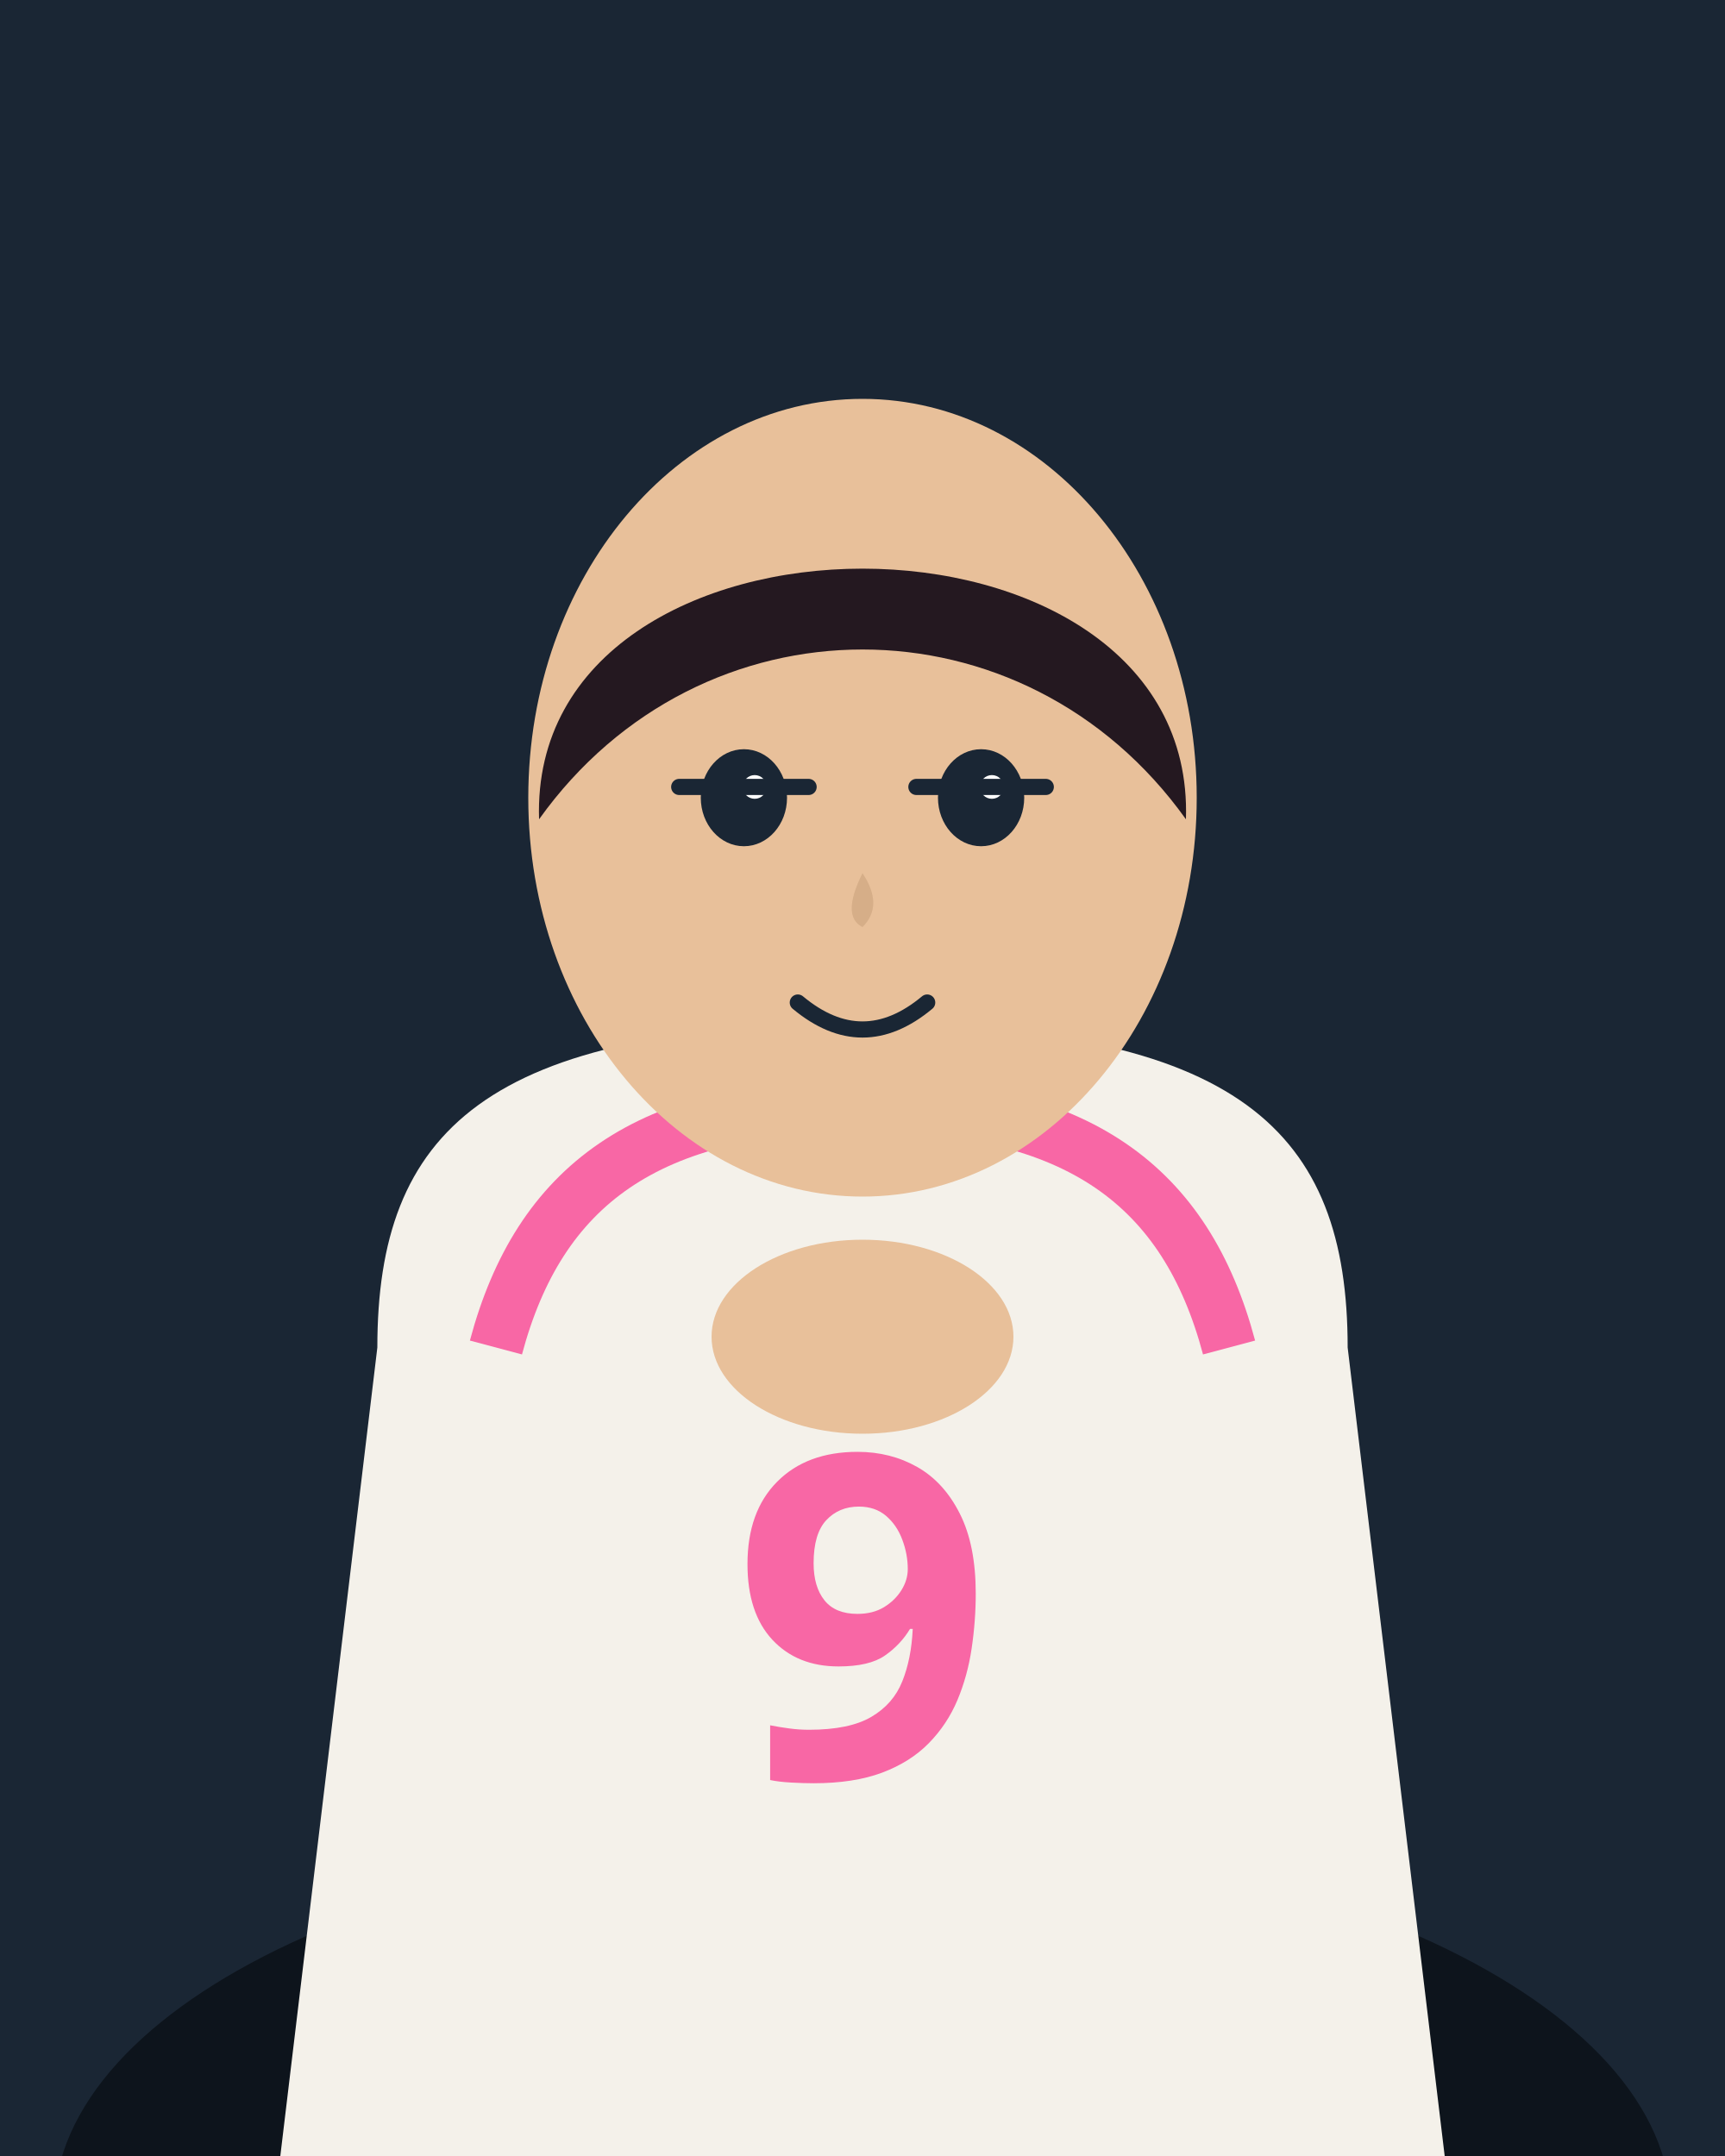
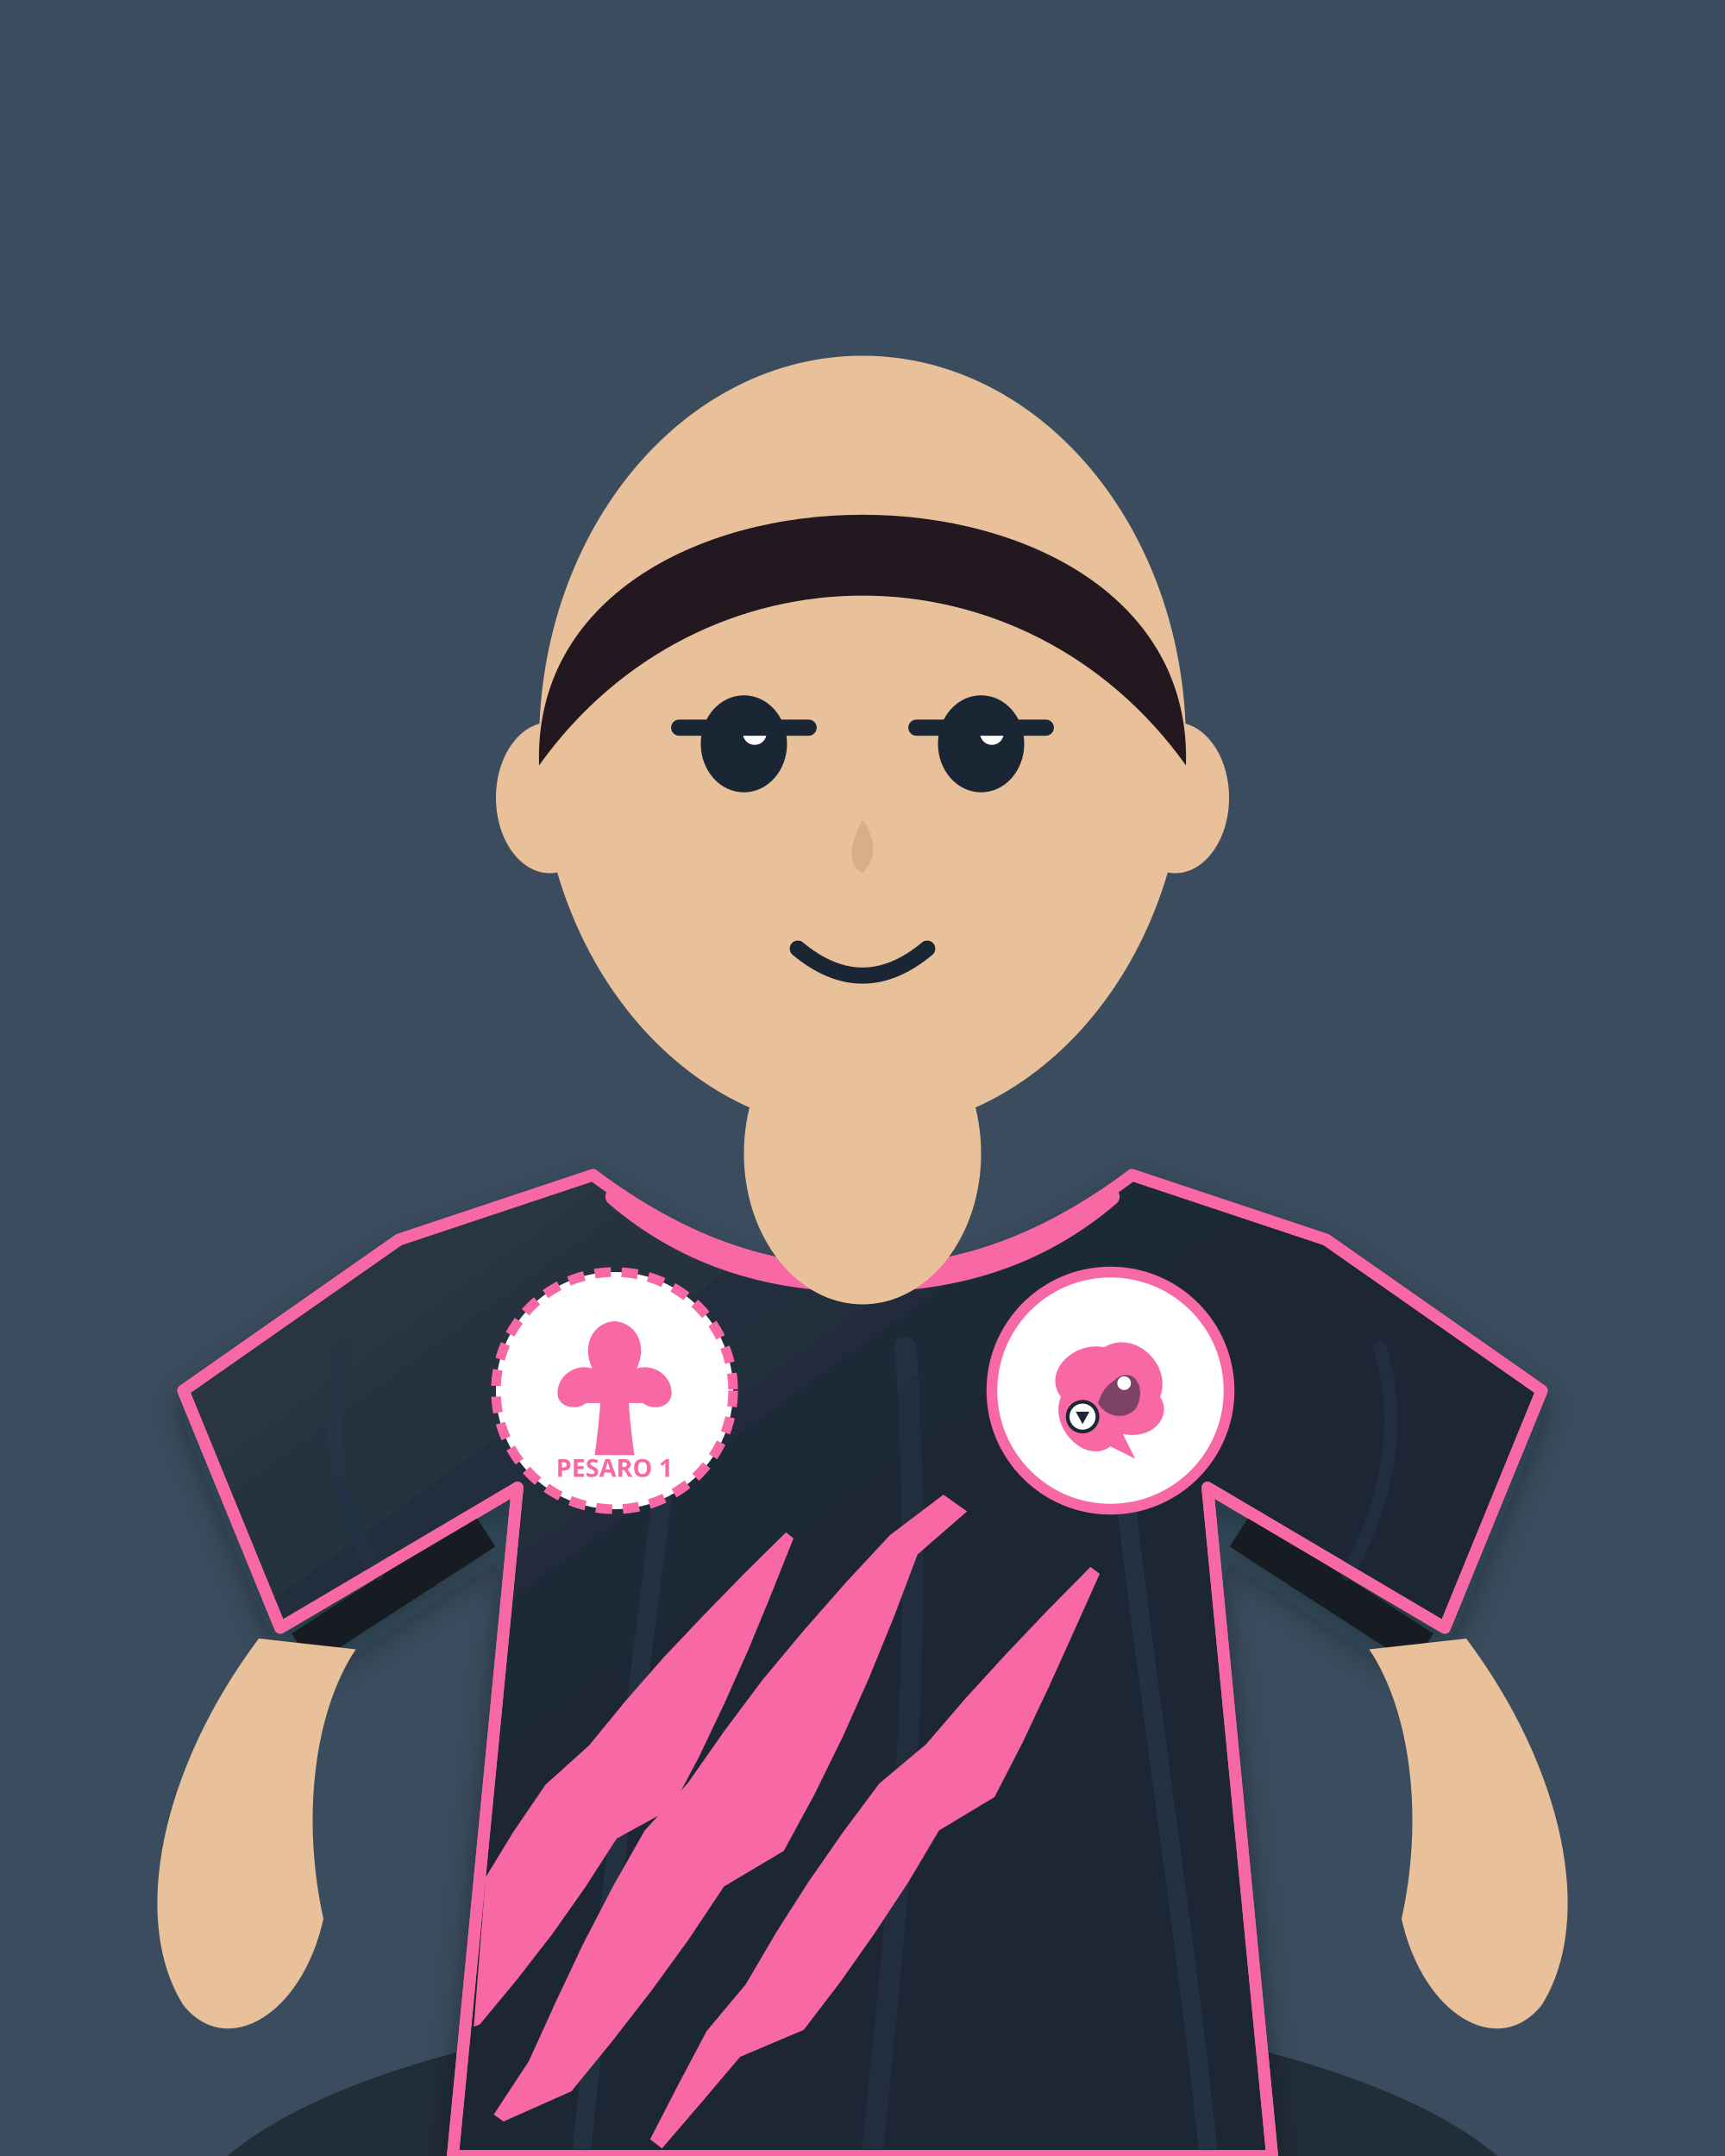
<svg xmlns="http://www.w3.org/2000/svg" viewBox="0 0 320 400" width="320" height="400" role="img" aria-label="">
-   <rect width="320" height="400" fill="#1a2634" />
-   <ellipse cx="160" cy="410" rx="150" ry="70" fill="#0d141c" />
-   <path d="M70 250 C70 210 90 190 160 190 C230 190 250 210 250 250 L268 400 L52 400 Z" fill="#f4f1ea" />
-   <path d="M92 250 C100 220 120 205 160 205 C200 205 220 220 228 250" fill="none" stroke="#f867a5" stroke-width="10" />
-   <text x="160" y="330" text-anchor="middle" font-family="ui-sans-serif, system-ui, sans-serif" font-size="84" font-weight="700" fill="#f867a5">9</text>
-   <ellipse cx="160" cy="248" rx="28" ry="18" fill="#e8c09a" />
-   <ellipse cx="160" cy="148" rx="62" ry="74" fill="#e8c09a" />
-   <ellipse cx="138" cy="148" rx="8" ry="9" fill="#1a2634" />
-   <ellipse cx="182" cy="148" rx="8" ry="9" fill="#1a2634" />
-   <circle cx="140" cy="146" r="2.2" fill="#ffffff" />
-   <circle cx="184" cy="146" r="2.2" fill="#ffffff" />
-   <path d="M150 146 H126" stroke="#1a2634" stroke-width="3" stroke-linecap="round" />
-   <path d="M170 146 H194" stroke="#1a2634" stroke-width="3" stroke-linecap="round" />
-   <path d="M160 162 q 4 6 0 10 q -4 -2 0 -10" fill="#d6ae88" />
-   <path d="M148 186 Q160 196 172 186" fill="none" stroke="#1a2634" stroke-width="3" stroke-linecap="round" />
-   <path d="M100 152 C98 90 222 90 220 152 C190 110 130 110 100 152 Z" fill="#241820" />
+   <defs>
+     <clipPath id="p-gianluca-9-torso">
+       <path d="M98 248 C120 240 140 246 160 246 C180 246 200 240 222 248 L234 400 L86 400 Z" />
+     </clipPath>
+     <linearGradient id="p-gianluca-9-shine" x1="0" y1="0" x2="1" y2="1">
+       <stop offset="0" stop-color="#ffffff" stop-opacity="0.1" />
+       <stop offset="0.45" stop-color="#ffffff" stop-opacity="0" />
+     </linearGradient>
+     <filter id="p-gianluca-9-soft" x="-10%" y="-10%" width="120%" height="120%">
+       <feDropShadow dx="0" dy="3" stdDeviation="3" flood-color="#0d141c" flood-opacity="0.35" />
+     </filter>
+   </defs>
+   <rect width="320" height="400" fill="#3a4c5e" />
+   <ellipse cx="160" cy="418" rx="128" ry="46" fill="#0d141c" opacity="0.55" />
+   <g id="kit-body" filter="url(#p-gianluca-9-soft)">
+     <path d="M110 218 C126 230 142 236 160 236 C178 236 194 230 210 218 L246 230 L286 258 L268 302 L224 276 L236 400 L84 400 L96 276 L52 302 L34 258 L74 230 Z" fill="#1a2634" stroke="#f867a5" stroke-width="2.2" stroke-linejoin="round" />
+     <path d="M110 218 C126 230 142 236 160 236 C178 236 194 230 210 218 L246 230 L286 258 L268 302 L224 276 L236 400 L84 400 L96 276 L52 302 L34 258 L74 230 Z" fill="url(#p-gianluca-9-shine)" />
+     <path d="M56 306 L90 284" fill="none" stroke="#121a24" stroke-width="7" stroke-linecap="butt" />
+     <path d="M264 306 L230 284" fill="none" stroke="#121a24" stroke-width="7" stroke-linecap="butt" />
+     <path d="M114 222 C128 234 144 238 160 238 C176 238 192 234 206 222" fill="none" stroke="#f867a5" stroke-width="3.4" stroke-linecap="round" />
+     <path d="M124 268 C118 318 112 358 108 398" fill="none" stroke="#243446" stroke-width="3.5" stroke-linecap="round" opacity="0.7" />
+     <path d="M168 250 C172 310 166 356 162 398" fill="none" stroke="#243446" stroke-width="4" stroke-linecap="round" opacity="0.55" />
+     <path d="M208 272 C214 322 220 360 224 398" fill="none" stroke="#243446" stroke-width="3.5" stroke-linecap="round" opacity="0.7" />
+     <path d="M64 250 Q58 270 70 292" fill="none" stroke="#243446" stroke-width="2.5" stroke-linecap="round" opacity="0.65" />
+     <path d="M256 250 Q262 270 250 292" fill="none" stroke="#243446" stroke-width="2.5" stroke-linecap="round" opacity="0.65" />
+     <g clip-path="url(#p-gianluca-9-torso)" id="claw-slashes" fill="#f867a5">
+       <path d="M70.1 388.1L77.2 380.1L89.0 375.6L95.8 367.4L102.4 358.9L108.6 350.1L114.4 341.1L124.6 335.5L129.7 325.9L134.4 316.0L138.9 305.9L143.1 295.7L147.2 285.4L145.8 284.3L138.1 291.9L130.6 299.6L123.2 307.4L116.1 315.5L109.3 323.8L101.2 331.1L95.2 339.9L89.6 349.1L84.3 358.5L79.3 368.2L72.8 376.7L68.1 386.6Z" />
+       <path d="M93.4 393.6L106.0 388.0L113.5 378.8L120.8 369.4L127.7 359.9L134.3 350.0L145.4 343.4L151.1 332.9L156.4 322.1L161.3 311.1L165.9 299.8L170.2 288.4L179.4 280.4L175.0 277.3L165.1 284.8L157.0 293.5L149.1 302.5L141.5 311.6L134.4 321.1L127.6 330.8L119.6 339.6L113.7 350.0L108.2 360.6L103.1 371.4L98.1 382.4L91.6 392.3Z" />
+       <path d="M122.8 398.6L130.1 390.1L137.3 381.6L149.1 376.6L155.9 367.7L162.3 358.6L168.5 349.2L174.2 339.6L184.5 333.4L189.7 323.3L194.6 312.9L199.3 302.5L204.0 292.0L202.3 290.7L194.4 298.7L186.7 306.8L179.1 315.1L171.8 323.6L163.1 330.9L156.4 339.9L150.0 349.1L144.0 358.5L138.3 368.2L131.1 376.8L125.8 386.8L120.6 396.9Z" />
+     </g>
+     <g id="badge-agesci" transform="translate(114 258)">
+       <circle r="22" fill="#ffffff" stroke="#f867a5" stroke-width="1.8" stroke-dasharray="3 2" />
+       <g transform="scale(1.15)">
+         <path fill="#f867a5" d="M0 -11.2 C3.4 -11 5.4 -7.4 3.6 -3.6 C6.4 -4.4 9.2 -2.4 9.2 0.4 C9.2 2.2 7.2 3.2 5.2 2.4 L2.2 0.6 C2.4 4.2 2.8 7.6 3.2 10.4 H-3.2 C-2.8 7.6 -2.4 4.2 -2.2 0.6 L-5.2 2.4 C-7.2 3.2 -9.2 2.2 -9.2 0.4 C-9.2 -2.4 -6.4 -4.4 -3.6 -3.6 C-5.4 -7.4 -3.4 -11 0 -11.2 Z M-5.6 0.2 H5.6 V2 H-5.6 Z" />
+       </g>
+       <text x="0" y="16" text-anchor="middle" font-size="4.6" font-family="ui-sans-serif, system-ui, sans-serif" font-weight="700" fill="#f867a5">PESARO 1</text>
+     </g>
+     <g id="badge-sacchos" transform="translate(206 258)">
+       <circle r="22" fill="#ffffff" stroke="#f867a5" stroke-width="2" />
+       <g transform="scale(1.15)">
+         <path fill="#f867a5" d="M-1 -7 C4 -10 10 -4 8 1 C10 4 7 8 2 7 L4 11 L0 9 C-4 12 -10 6 -8 1 C-11 -3 -6 -8 -1 -7 Z" />
+         <path fill="#1a2634" d="M1 -2 C4 -4 6 0 4 3 C2 5 -1 4 -2 2 C-1 -1 0 -1 1 -2 Z" opacity="0.55" />
+         <circle cx="2.2" cy="-1.2" r="1.1" fill="#ffffff" />
+         <circle cx="-4.5" cy="4.2" r="2.4" fill="#ffffff" stroke="#1a2634" stroke-width="0.6" />
+         <path fill="#1a2634" d="M-5.6 3.4 L-3.4 3.4 L-4.5 5.4 Z" />
+       </g>
+     </g>
+     <path d="M110 218 C126 230 142 236 160 236 C178 236 194 230 210 218 L246 230 L286 258 L268 302 L224 276 L236 400 L84 400 L96 276 L52 302 L34 258 L74 230 Z" fill="none" stroke="#f867a5" stroke-width="2.2" stroke-linejoin="round" />
+   </g>
+   <path d="M48 304 C30 328 24 356 34 372 C42 382 56 374 60 356 C56 338 58 318 66 306 Z" fill="#e8c09a" />
+   <path d="M272 304 C290 328 296 356 286 372 C278 382 264 374 260 356 C264 338 262 318 254 306 Z" fill="#e8c09a" />
+   <ellipse cx="160" cy="214" rx="22" ry="28" fill="#e8c09a" />
+   <ellipse cx="102" cy="148" rx="10" ry="14" fill="#e8c09a" />
+   <ellipse cx="218" cy="148" rx="10" ry="14" fill="#e8c09a" />
+   <ellipse cx="160" cy="138" rx="60" ry="72" fill="#e8c09a" />
+   <ellipse cx="138" cy="138" rx="8" ry="9" fill="#1a2634" />
+   <ellipse cx="182" cy="138" rx="8" ry="9" fill="#1a2634" />
+   <circle cx="140" cy="136" r="2.2" fill="#ffffff" />
+   <circle cx="184" cy="136" r="2.2" fill="#ffffff" />
+   <path d="M150 135 H126" stroke="#1a2634" stroke-width="3" stroke-linecap="round" />
+   <path d="M170 135 H194" stroke="#1a2634" stroke-width="3" stroke-linecap="round" />
+   <path d="M160 152 q 4 6 0 10 q -4 -2 0 -10" fill="#d6ae88" />
+   <path d="M148 176 Q160 186 172 176" fill="none" stroke="#1a2634" stroke-width="3" stroke-linecap="round" />
+   <path d="M100 142 C98 80 222 80 220 142 C190 100 130 100 100 142 Z" fill="#241820" />
</svg>
